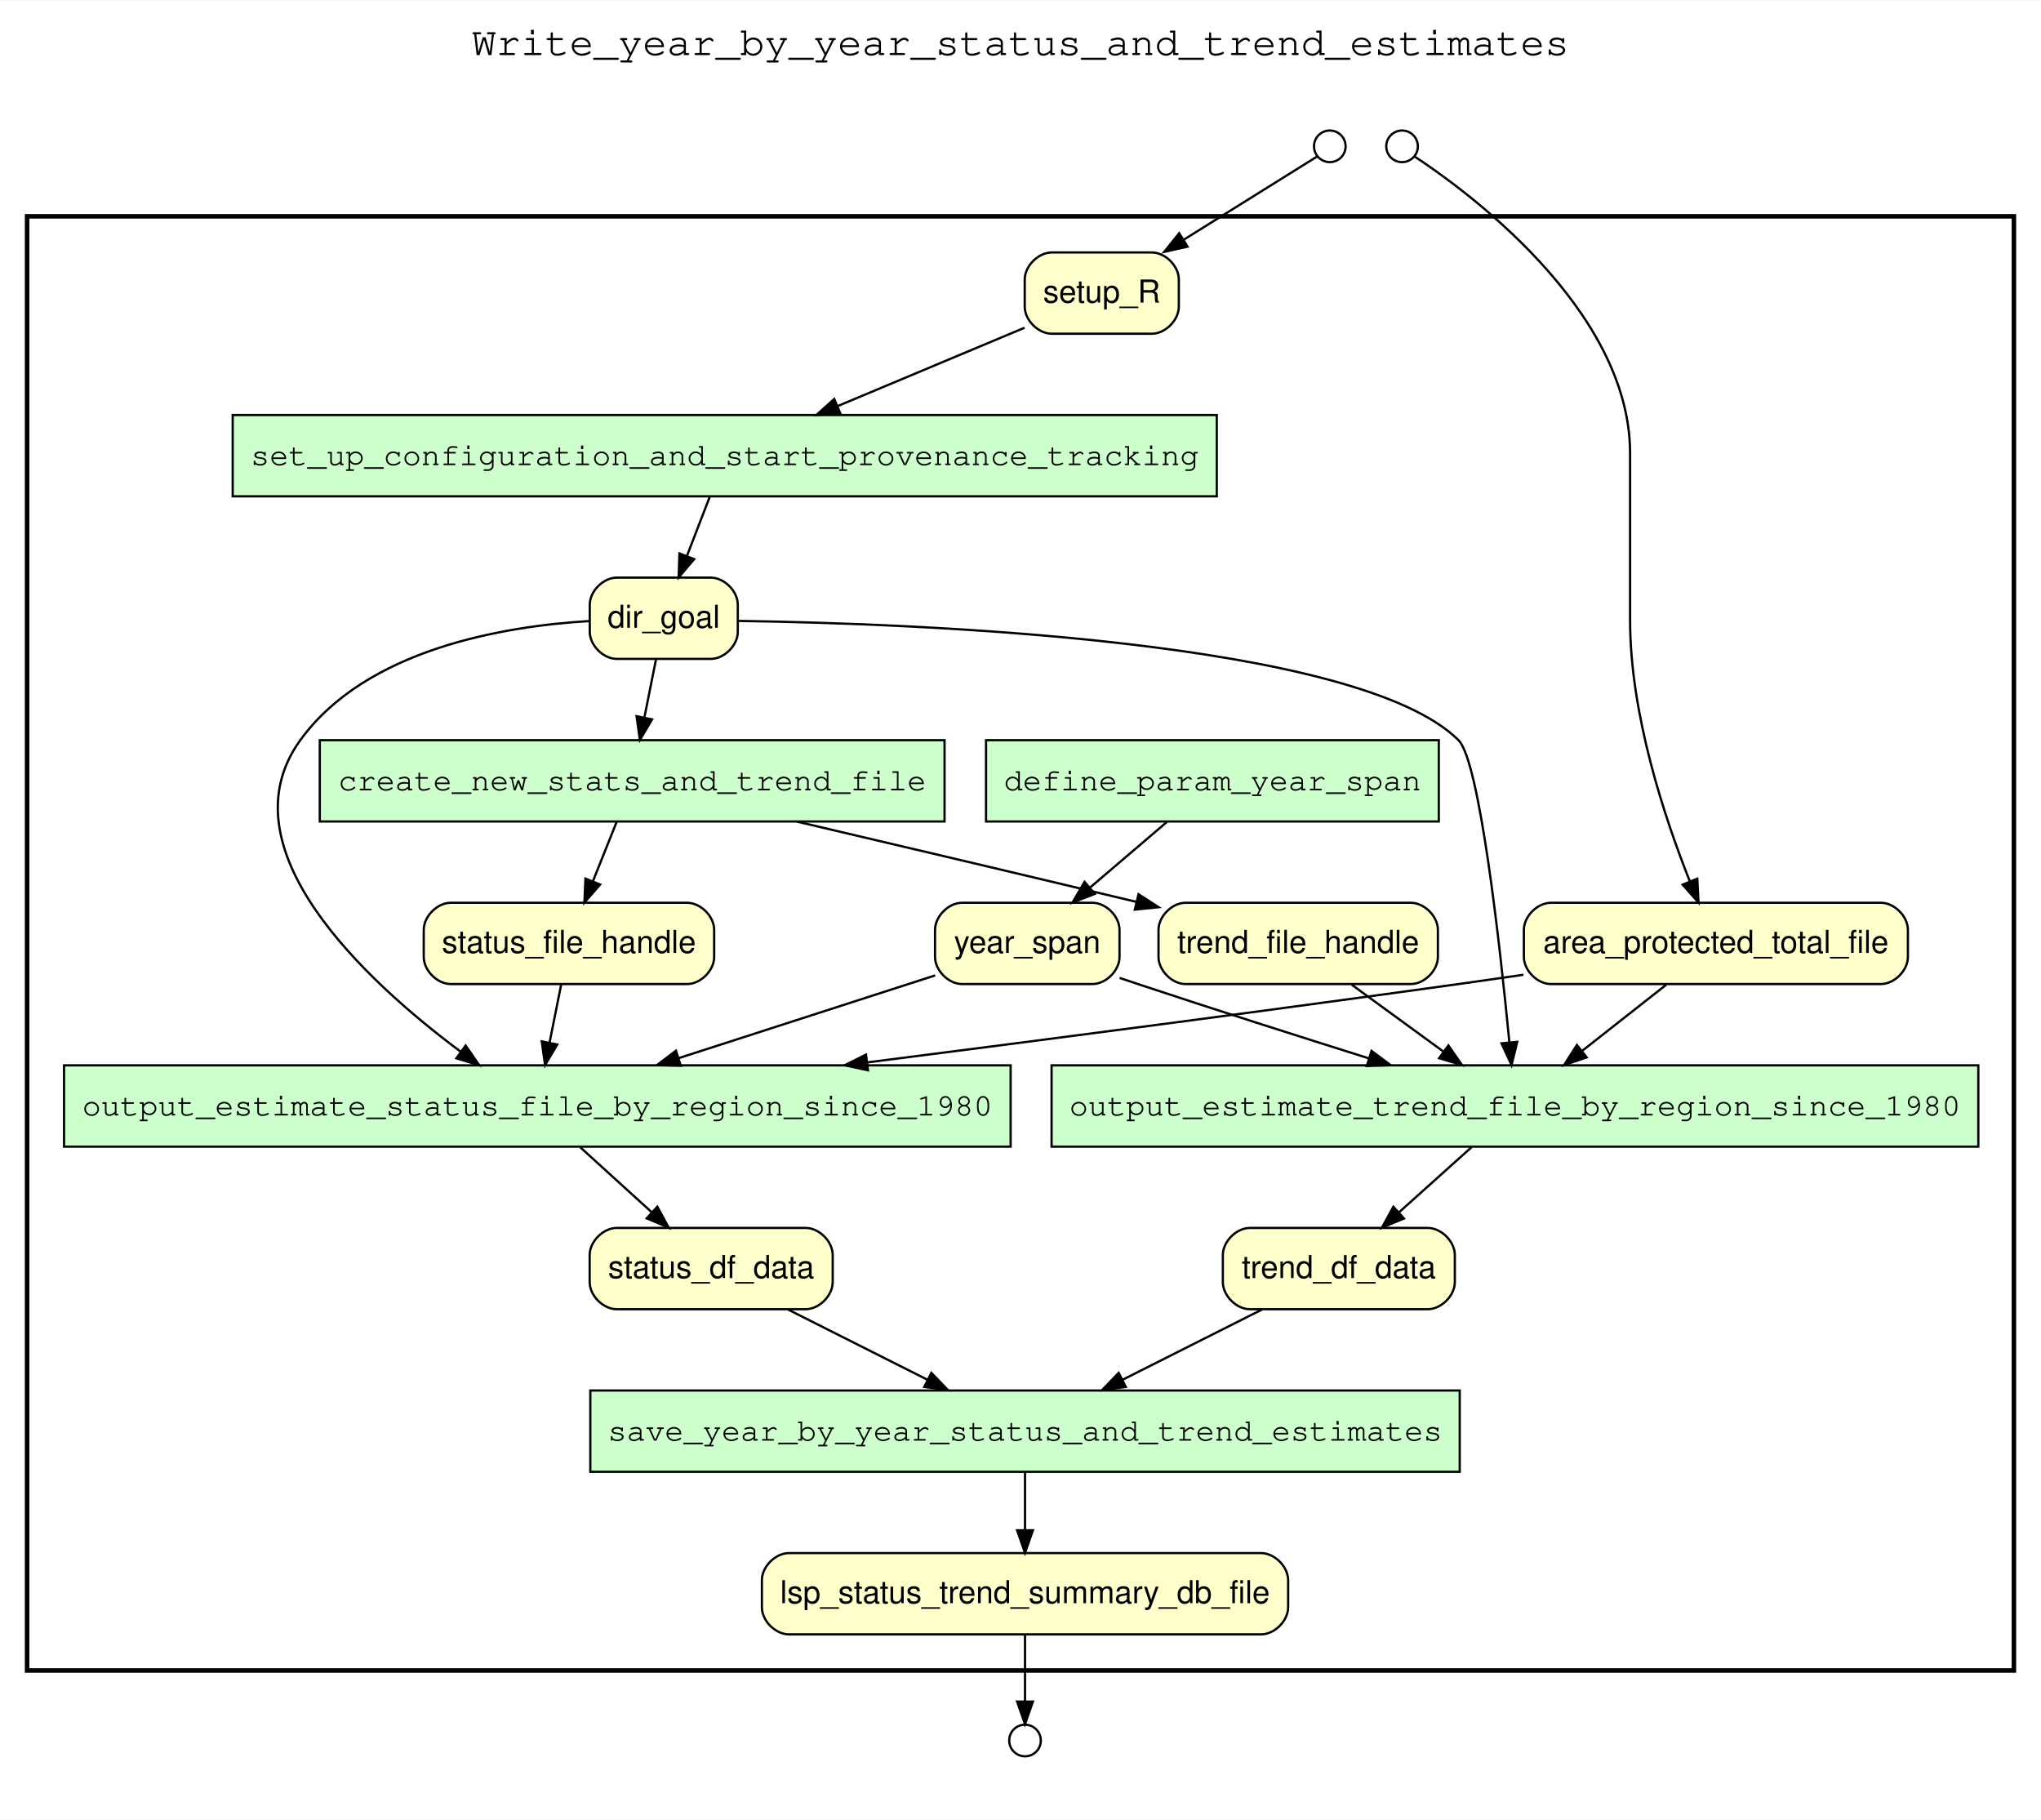
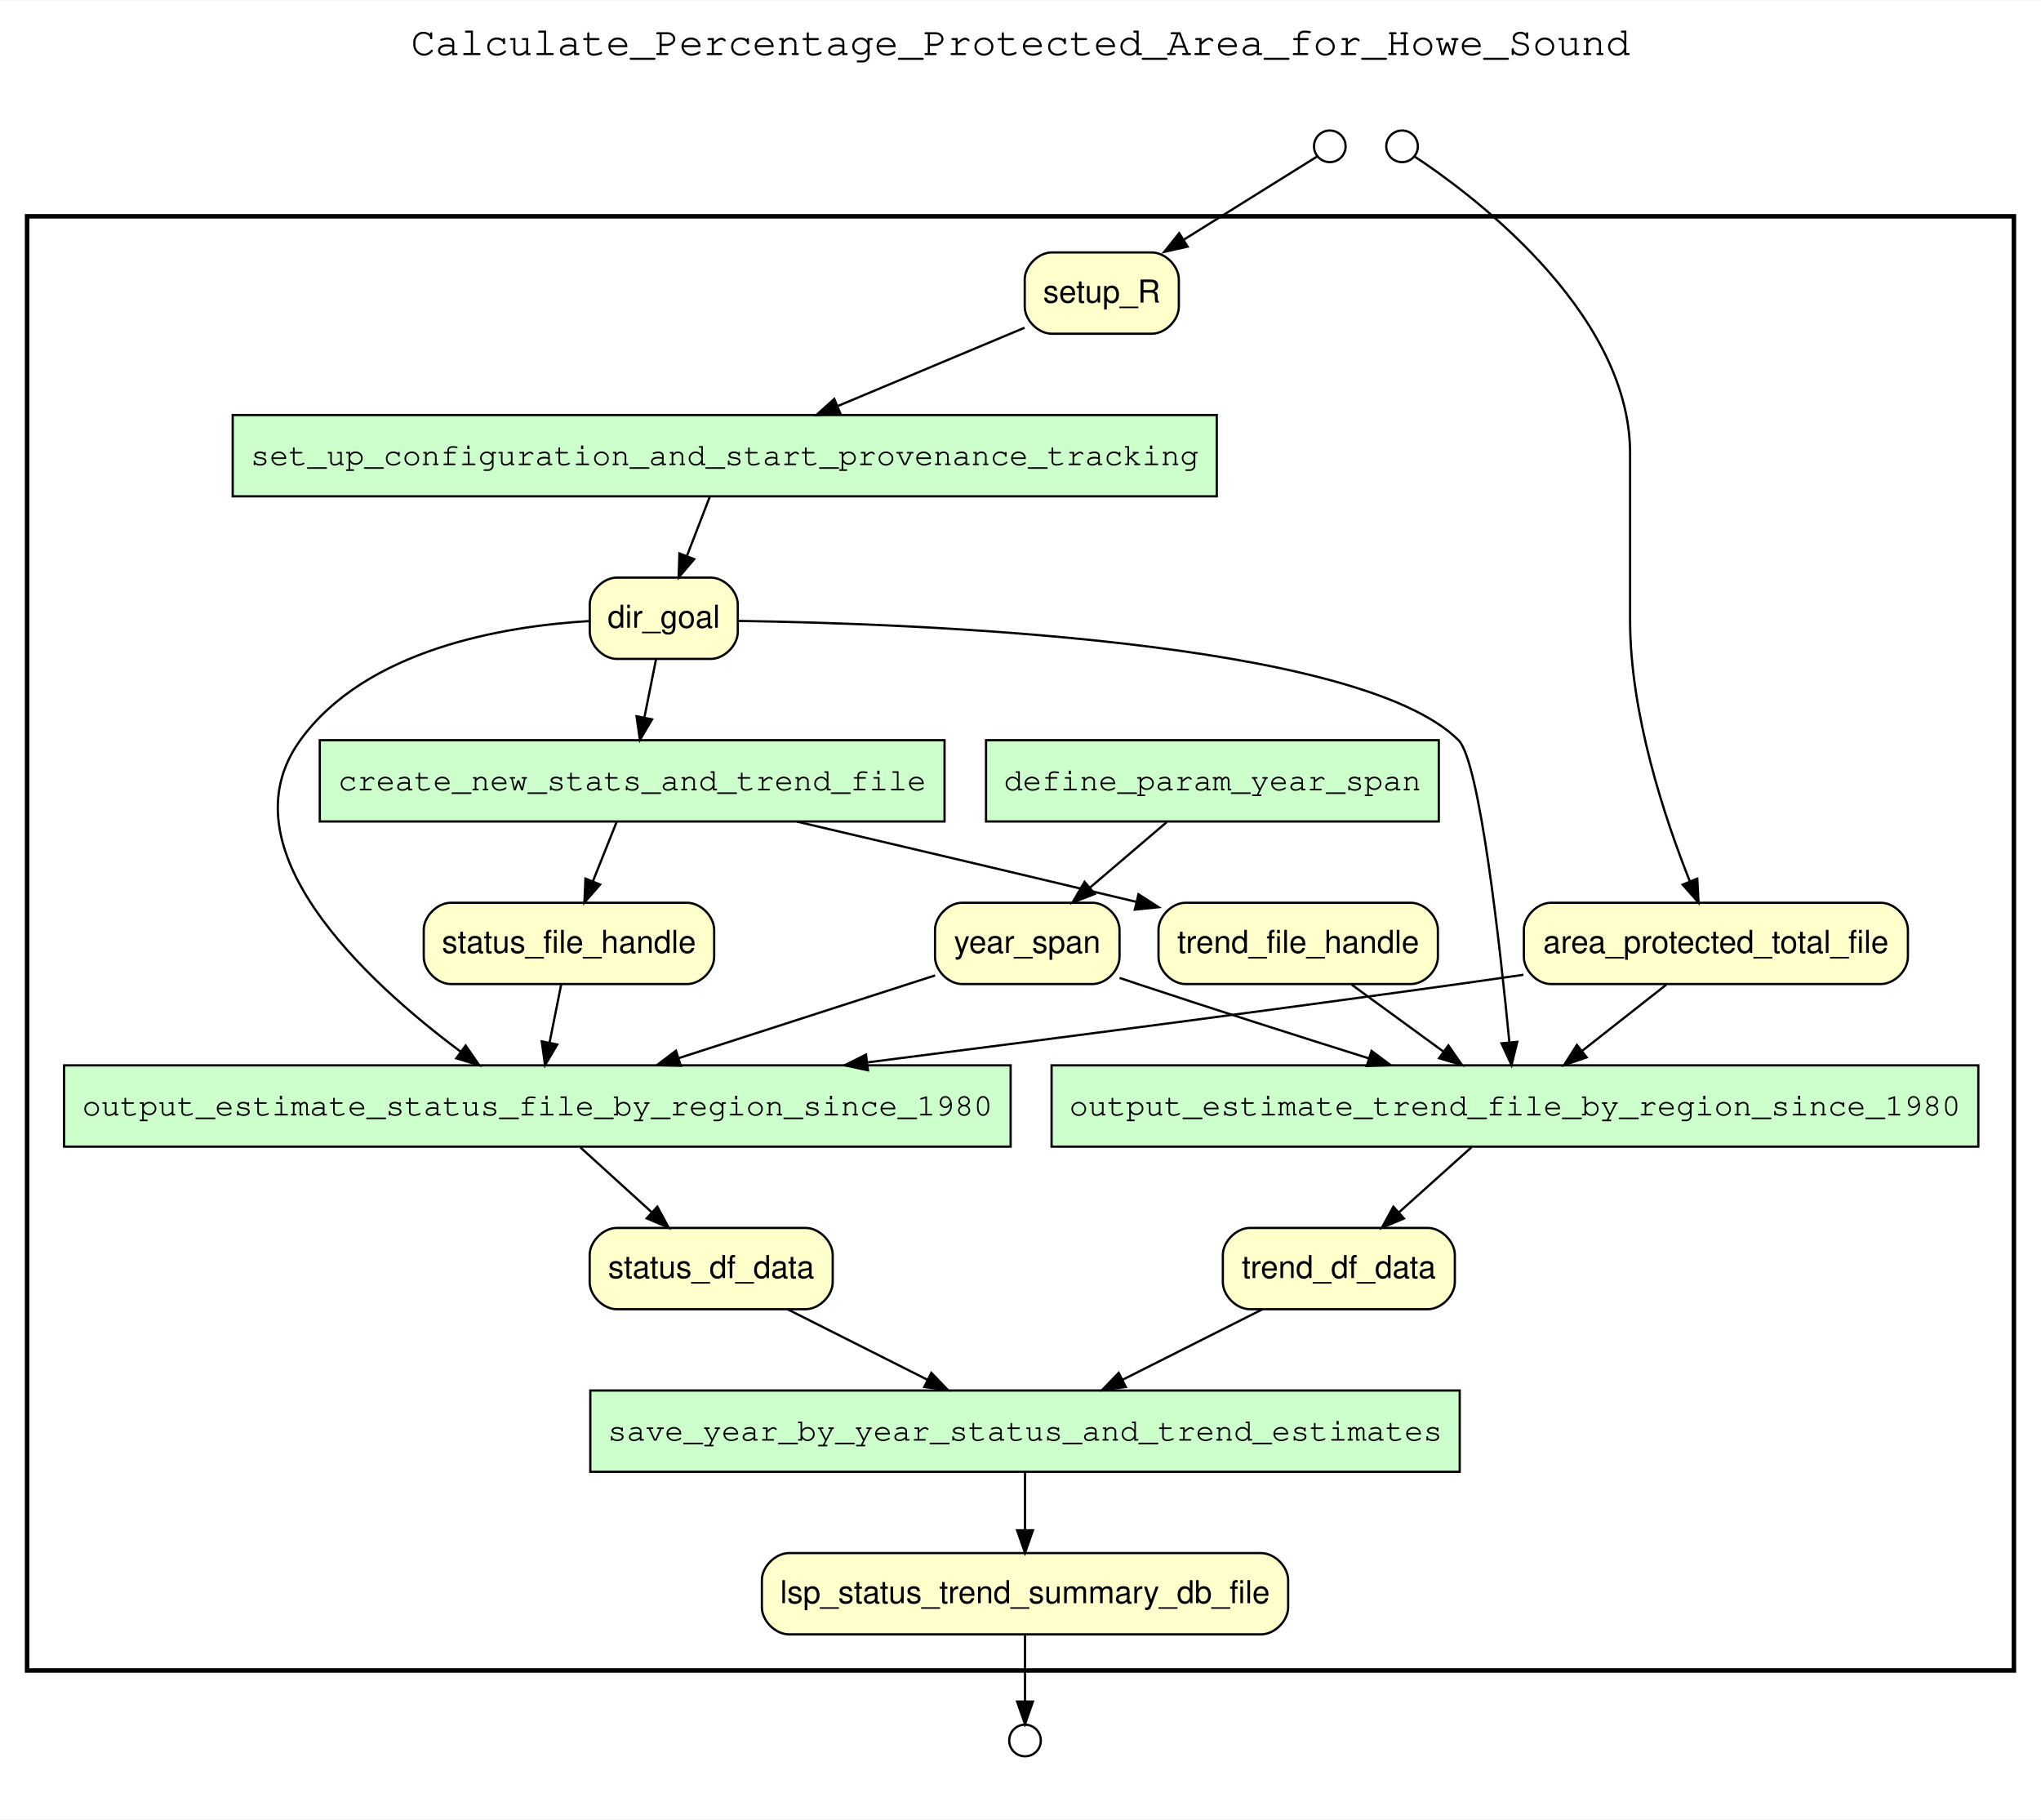
<svg xmlns="http://www.w3.org/2000/svg" width="904pt" height="806pt" viewBox="0.00 0.00 904.00 805.60">
  <g id="graph0" class="graph" transform="scale(1 1) rotate(0) translate(4 801.6)">
    <polygon fill="white" stroke="none" points="-4,4 -4,-801.6 900,-801.6 900,4 -4,4" />
-     <text text-anchor="middle" x="448" y="-777.4" font-family="Courier,monospace" font-size="18.00">Write_year_by_year_status_and_trend_estimates</text>
+     <text text-anchor="middle" x="448" y="-777.4" font-family="Courier,monospace" font-size="18.00">Calculate_Percentage_Protected_Area_for_Howe_Sound</text>
    <g id="clust1" class="cluster">
      <polygon fill="none" stroke="black" stroke-width="2" points="8,-62 8,-706 888,-706 888,-62 8,-62" />
    </g>
    <g id="clust2" class="cluster">
      <polygon fill="none" stroke="white" stroke-width="2" points="16,-70 16,-698 880,-698 880,-70 16,-70" />
    </g>
    <g id="clust3" class="cluster">
      <polygon fill="none" stroke="white" stroke-width="2" points="562,-714 562,-760 640,-760 640,-714 562,-714" />
    </g>
    <g id="clust4" class="cluster">
      <polygon fill="none" stroke="white" stroke-width="2" points="570,-722 570,-752 632,-752 632,-722 570,-722" />
    </g>
    <g id="clust5" class="cluster">
      <polygon fill="none" stroke="white" stroke-width="2" points="427,-8 427,-54 473,-54 473,-8 427,-8" />
    </g>
    <g id="clust6" class="cluster">
      <polygon fill="none" stroke="white" stroke-width="2" points="435,-16 435,-46 465,-46 465,-16 435,-16" />
    </g>
    <g id="node1" class="node">
      <polygon fill="#ccffcc" stroke="black" points="872.234,-330 461.766,-330 461.766,-294 872.234,-294 872.234,-330" />
      <text text-anchor="middle" x="667" y="-307.8" font-family="Courier,monospace" font-size="14.00">output_estimate_trend_file_by_region_since_1980</text>
    </g>
    <g id="node14" class="node">
      <path fill="#ffffcc" stroke="black" d="M628.376,-258C628.376,-258 549.624,-258 549.624,-258 543.624,-258 537.624,-252 537.624,-246 537.624,-246 537.624,-234 537.624,-234 537.624,-228 543.624,-222 549.624,-222 549.624,-222 628.376,-222 628.376,-222 634.376,-222 640.376,-228 640.376,-234 640.376,-234 640.376,-246 640.376,-246 640.376,-252 634.376,-258 628.376,-258" />
      <text text-anchor="middle" x="589" y="-235.8" font-family="Helvetica,sans-Serif" font-size="14.00">trend_df_data</text>
    </g>
    <g id="edge18" class="edge">
      <path fill="none" stroke="black" d="M647.719,-293.697C638.085,-285.05 626.271,-274.449 615.773,-265.027" />
      <polygon fill="black" stroke="black" points="617.839,-262.179 608.059,-258.104 613.164,-267.388 617.839,-262.179" />
    </g>
    <g id="node2" class="node">
      <polygon fill="#ccffcc" stroke="black" points="443.633,-330 24.367,-330 24.367,-294 443.633,-294 443.633,-330" />
      <text text-anchor="middle" x="234" y="-307.8" font-family="Courier,monospace" font-size="14.00">output_estimate_status_file_by_region_since_1980</text>
    </g>
    <g id="node13" class="node">
      <path fill="#ffffcc" stroke="black" d="M352.823,-258C352.823,-258 269.177,-258 269.177,-258 263.177,-258 257.177,-252 257.177,-246 257.177,-246 257.177,-234 257.177,-234 257.177,-228 263.177,-222 269.177,-222 269.177,-222 352.823,-222 352.823,-222 358.823,-222 364.823,-228 364.823,-234 364.823,-234 364.823,-246 364.823,-246 364.823,-252 358.823,-258 352.823,-258" />
      <text text-anchor="middle" x="311" y="-235.8" font-family="Helvetica,sans-Serif" font-size="14.00">status_df_data</text>
    </g>
    <g id="edge17" class="edge">
      <path fill="none" stroke="black" d="M253.034,-293.697C262.545,-285.05 274.207,-274.449 284.57,-265.027" />
      <polygon fill="black" stroke="black" points="287.14,-267.421 292.185,-258.104 282.431,-262.241 287.14,-267.421" />
    </g>
    <g id="node3" class="node">
      <polygon fill="#ccffcc" stroke="black" points="633.269,-474 432.731,-474 432.731,-438 633.269,-438 633.269,-474" />
      <text text-anchor="middle" x="533" y="-451.8" font-family="Courier,monospace" font-size="14.00">define_param_year_span</text>
    </g>
    <g id="node11" class="node">
      <path fill="#ffffcc" stroke="black" d="M479.857,-402C479.857,-402 422.143,-402 422.143,-402 416.143,-402 410.143,-396 410.143,-390 410.143,-390 410.143,-378 410.143,-378 410.143,-372 416.143,-366 422.143,-366 422.143,-366 479.857,-366 479.857,-366 485.857,-366 491.857,-372 491.857,-378 491.857,-378 491.857,-390 491.857,-390 491.857,-396 485.857,-402 479.857,-402" />
      <text text-anchor="middle" x="451" y="-379.8" font-family="Helvetica,sans-Serif" font-size="14.00">year_span</text>
    </g>
    <g id="edge16" class="edge">
      <path fill="none" stroke="black" d="M512.73,-437.697C502.502,-428.965 489.939,-418.24 478.822,-408.75" />
      <polygon fill="black" stroke="black" points="480.915,-405.935 471.037,-402.104 476.37,-411.259 480.915,-405.935" />
    </g>
    <g id="node4" class="node">
      <polygon fill="#ccffcc" stroke="black" points="414.357,-474 137.643,-474 137.643,-438 414.357,-438 414.357,-474" />
      <text text-anchor="middle" x="276" y="-451.8" font-family="Courier,monospace" font-size="14.00">create_new_stats_and_trend_file</text>
    </g>
    <g id="node9" class="node">
      <path fill="#ffffcc" stroke="black" d="M300.318,-402C300.318,-402 195.682,-402 195.682,-402 189.682,-402 183.682,-396 183.682,-390 183.682,-390 183.682,-378 183.682,-378 183.682,-372 189.682,-366 195.682,-366 195.682,-366 300.318,-366 300.318,-366 306.318,-366 312.318,-372 312.318,-378 312.318,-378 312.318,-390 312.318,-390 312.318,-396 306.318,-402 300.318,-402" />
      <text text-anchor="middle" x="248" y="-379.8" font-family="Helvetica,sans-Serif" font-size="14.00">status_file_handle</text>
    </g>
    <g id="edge14" class="edge">
      <path fill="none" stroke="black" d="M269.079,-437.697C265.925,-429.813 262.122,-420.304 258.619,-411.546" />
      <polygon fill="black" stroke="black" points="261.805,-410.089 254.842,-402.104 255.306,-412.689 261.805,-410.089" />
    </g>
    <g id="node10" class="node">
      <path fill="#ffffcc" stroke="black" d="M620.871,-402C620.871,-402 521.129,-402 521.129,-402 515.129,-402 509.129,-396 509.129,-390 509.129,-390 509.129,-378 509.129,-378 509.129,-372 515.129,-366 521.129,-366 521.129,-366 620.871,-366 620.871,-366 626.871,-366 632.871,-372 632.871,-378 632.871,-378 632.871,-390 632.871,-390 632.871,-396 626.871,-402 620.871,-402" />
      <text text-anchor="middle" x="571" y="-379.8" font-family="Helvetica,sans-Serif" font-size="14.00">trend_file_handle</text>
    </g>
    <g id="edge15" class="edge">
      <path fill="none" stroke="black" d="M348.989,-437.942C390.537,-428.2 443.82,-415.654 499.177,-402.429" />
      <polygon fill="black" stroke="black" points="500.257,-405.77 509.169,-400.041 498.629,-398.962 500.257,-405.77" />
    </g>
    <g id="node5" class="node">
      <polygon fill="#ccffcc" stroke="black" points="534.93,-618 99.07,-618 99.07,-582 534.93,-582 534.93,-618" />
      <text text-anchor="middle" x="317" y="-595.8" font-family="Courier,monospace" font-size="14.00">set_up_configuration_and_start_provenance_tracking</text>
    </g>
    <g id="node8" class="node">
      <path fill="#ffffcc" stroke="black" d="M310.787,-546C310.787,-546 269.213,-546 269.213,-546 263.213,-546 257.213,-540 257.213,-534 257.213,-534 257.213,-522 257.213,-522 257.213,-516 263.213,-510 269.213,-510 269.213,-510 310.787,-510 310.787,-510 316.787,-510 322.787,-516 322.787,-522 322.787,-522 322.787,-534 322.787,-534 322.787,-540 316.787,-546 310.787,-546" />
      <text text-anchor="middle" x="290" y="-523.8" font-family="Helvetica,sans-Serif" font-size="14.00">dir_goal</text>
    </g>
    <g id="edge13" class="edge">
      <path fill="none" stroke="black" d="M310.326,-581.697C307.285,-573.813 303.617,-564.304 300.239,-555.546" />
      <polygon fill="black" stroke="black" points="303.462,-554.175 296.597,-546.104 296.931,-556.694 303.462,-554.175" />
    </g>
    <g id="node6" class="node">
      <polygon fill="#ccffcc" stroke="black" points="642.539,-186 257.461,-186 257.461,-150 642.539,-150 642.539,-186" />
      <text text-anchor="middle" x="450" y="-163.8" font-family="Courier,monospace" font-size="14.00">save_year_by_year_status_and_trend_estimates</text>
    </g>
    <g id="node15" class="node">
      <path fill="#ffffcc" stroke="black" d="M554.546,-114C554.546,-114 345.454,-114 345.454,-114 339.454,-114 333.454,-108 333.454,-102 333.454,-102 333.454,-90 333.454,-90 333.454,-84 339.454,-78 345.454,-78 345.454,-78 554.546,-78 554.546,-78 560.546,-78 566.546,-84 566.546,-90 566.546,-90 566.546,-102 566.546,-102 566.546,-108 560.546,-114 554.546,-114" />
      <text text-anchor="middle" x="450" y="-91.8" font-family="Helvetica,sans-Serif" font-size="14.00">lsp_status_trend_summary_db_file</text>
    </g>
    <g id="edge19" class="edge">
      <path fill="none" stroke="black" d="M450,-149.697C450,-141.983 450,-132.712 450,-124.112" />
      <polygon fill="black" stroke="black" points="453.5,-124.104 450,-114.104 446.5,-124.104 453.5,-124.104" />
    </g>
    <g id="node7" class="node">
      <path fill="#ffffcc" stroke="black" d="M506.128,-690C506.128,-690 461.872,-690 461.872,-690 455.872,-690 449.872,-684 449.872,-678 449.872,-678 449.872,-666 449.872,-666 449.872,-660 455.872,-654 461.872,-654 461.872,-654 506.128,-654 506.128,-654 512.128,-654 518.128,-660 518.128,-666 518.128,-666 518.128,-678 518.128,-678 518.128,-684 512.128,-690 506.128,-690" />
      <text text-anchor="middle" x="484" y="-667.8" font-family="Helvetica,sans-Serif" font-size="14.00">setup_R</text>
    </g>
    <g id="edge12" class="edge">
      <path fill="none" stroke="black" d="M449.802,-656.666C426.005,-646.691 393.885,-633.227 367.195,-622.04" />
      <polygon fill="black" stroke="black" points="368.208,-618.67 357.633,-618.032 365.502,-625.125 368.208,-618.67" />
    </g>
    <g id="edge9" class="edge">
      <path fill="none" stroke="black" d="M323.007,-526.82C401.774,-525.668 597.489,-518.307 642,-474 651.333,-464.71 660.316,-383.745 664.52,-340.295" />
      <polygon fill="black" stroke="black" points="668.025,-340.409 665.484,-330.124 661.056,-339.749 668.025,-340.409" />
    </g>
    <g id="edge10" class="edge">
      <path fill="none" stroke="black" d="M256.956,-526.757C218.98,-524.482 158.154,-514.29 129,-474 94.429,-426.224 157.623,-367.688 200.079,-336.014" />
      <polygon fill="black" stroke="black" points="202.242,-338.768 208.259,-330.048 198.117,-333.113 202.242,-338.768" />
    </g>
    <g id="edge11" class="edge">
      <path fill="none" stroke="black" d="M286.539,-509.697C284.997,-501.983 283.142,-492.712 281.422,-484.112" />
      <polygon fill="black" stroke="black" points="284.814,-483.224 279.421,-474.104 277.95,-484.597 284.814,-483.224" />
    </g>
    <g id="edge8" class="edge">
      <path fill="none" stroke="black" d="M244.539,-365.697C242.997,-357.983 241.142,-348.712 239.422,-340.112" />
      <polygon fill="black" stroke="black" points="242.814,-339.224 237.421,-330.104 235.95,-340.597 242.814,-339.224" />
    </g>
    <g id="edge7" class="edge">
      <path fill="none" stroke="black" d="M594.73,-365.697C606.937,-356.796 621.985,-345.823 635.184,-336.199" />
      <polygon fill="black" stroke="black" points="637.525,-338.824 643.543,-330.104 633.4,-333.168 637.525,-338.824" />
    </g>
    <g id="edge5" class="edge">
      <path fill="none" stroke="black" d="M491.879,-368.726C494.625,-367.796 497.351,-366.88 500,-366 533.603,-354.841 571.175,-342.872 602.159,-333.137" />
      <polygon fill="black" stroke="black" points="603.479,-336.391 611.974,-330.059 601.384,-329.712 603.479,-336.391" />
    </g>
    <g id="edge6" class="edge">
      <path fill="none" stroke="black" d="M410.184,-369.834C378.177,-359.509 333.086,-344.963 296.533,-333.172" />
      <polygon fill="black" stroke="black" points="297.546,-329.821 286.954,-330.082 295.397,-336.483 297.546,-329.821" />
    </g>
    <g id="node12" class="node">
      <path fill="#ffffcc" stroke="black" d="M829.05,-402C829.05,-402 682.95,-402 682.95,-402 676.95,-402 670.95,-396 670.95,-390 670.95,-390 670.95,-378 670.95,-378 670.95,-372 676.95,-366 682.95,-366 682.95,-366 829.05,-366 829.05,-366 835.05,-366 841.05,-372 841.05,-378 841.05,-378 841.05,-390 841.05,-390 841.05,-396 835.05,-402 829.05,-402" />
      <text text-anchor="middle" x="756" y="-379.8" font-family="Helvetica,sans-Serif" font-size="14.00">area_protected_total_file</text>
    </g>
    <g id="edge3" class="edge">
      <path fill="none" stroke="black" d="M734,-365.697C722.791,-356.881 708.998,-346.032 696.846,-336.474" />
      <polygon fill="black" stroke="black" points="698.771,-333.535 688.747,-330.104 694.443,-339.038 698.771,-333.535" />
    </g>
    <g id="edge4" class="edge">
      <path fill="none" stroke="black" d="M670.742,-370.107C661.052,-368.695 651.315,-367.299 642,-366 555.339,-353.911 458.193,-341.256 380.439,-331.344" />
      <polygon fill="black" stroke="black" points="380.448,-327.817 370.086,-330.026 379.564,-334.761 380.448,-327.817" />
    </g>
    <g id="edge2" class="edge">
      <path fill="none" stroke="black" d="M345.003,-221.876C363.598,-212.512 386.827,-200.814 406.706,-190.803" />
      <polygon fill="black" stroke="black" points="408.509,-193.814 415.866,-186.19 405.36,-187.562 408.509,-193.814" />
    </g>
    <g id="edge1" class="edge">
      <path fill="none" stroke="black" d="M554.997,-221.876C536.402,-212.512 513.173,-200.814 493.294,-190.803" />
      <polygon fill="black" stroke="black" points="494.64,-187.562 484.134,-186.19 491.491,-193.814 494.64,-187.562" />
    </g>
    <g id="node18" class="node">
      <ellipse fill="none" stroke="black" cx="450" cy="-31" rx="7" ry="7" />
    </g>
    <g id="edge22" class="edge">
      <path fill="none" stroke="black" d="M450,-77.785C450,-68.666 450,-57.52 450,-48.508" />
      <polygon fill="black" stroke="black" points="453.5,-48.242 450,-38.242 446.5,-48.242 453.5,-48.242" />
    </g>
    <g id="node16" class="node">
      <ellipse fill="none" stroke="black" cx="585" cy="-737" rx="7" ry="7" />
    </g>
    <g id="edge20" class="edge">
      <path fill="none" stroke="black" d="M579.28,-732.432C568.007,-725.401 542.106,-709.244 520.15,-695.549" />
      <polygon fill="black" stroke="black" points="521.996,-692.576 511.659,-690.253 518.292,-698.515 521.996,-692.576" />
    </g>
    <g id="node17" class="node">
      <ellipse fill="none" stroke="black" cx="617" cy="-737" rx="7" ry="7" />
    </g>
    <g id="edge21" class="edge">
      <path fill="none" stroke="black" d="M622.43,-732.562C643.409,-718.812 718,-665.396 718,-601 718,-601 718,-601 718,-527 718,-485.633 733.235,-439.722 744.412,-411.605" />
      <polygon fill="black" stroke="black" points="747.756,-412.673 748.31,-402.093 741.279,-410.019 747.756,-412.673" />
    </g>
  </g>
</svg>
